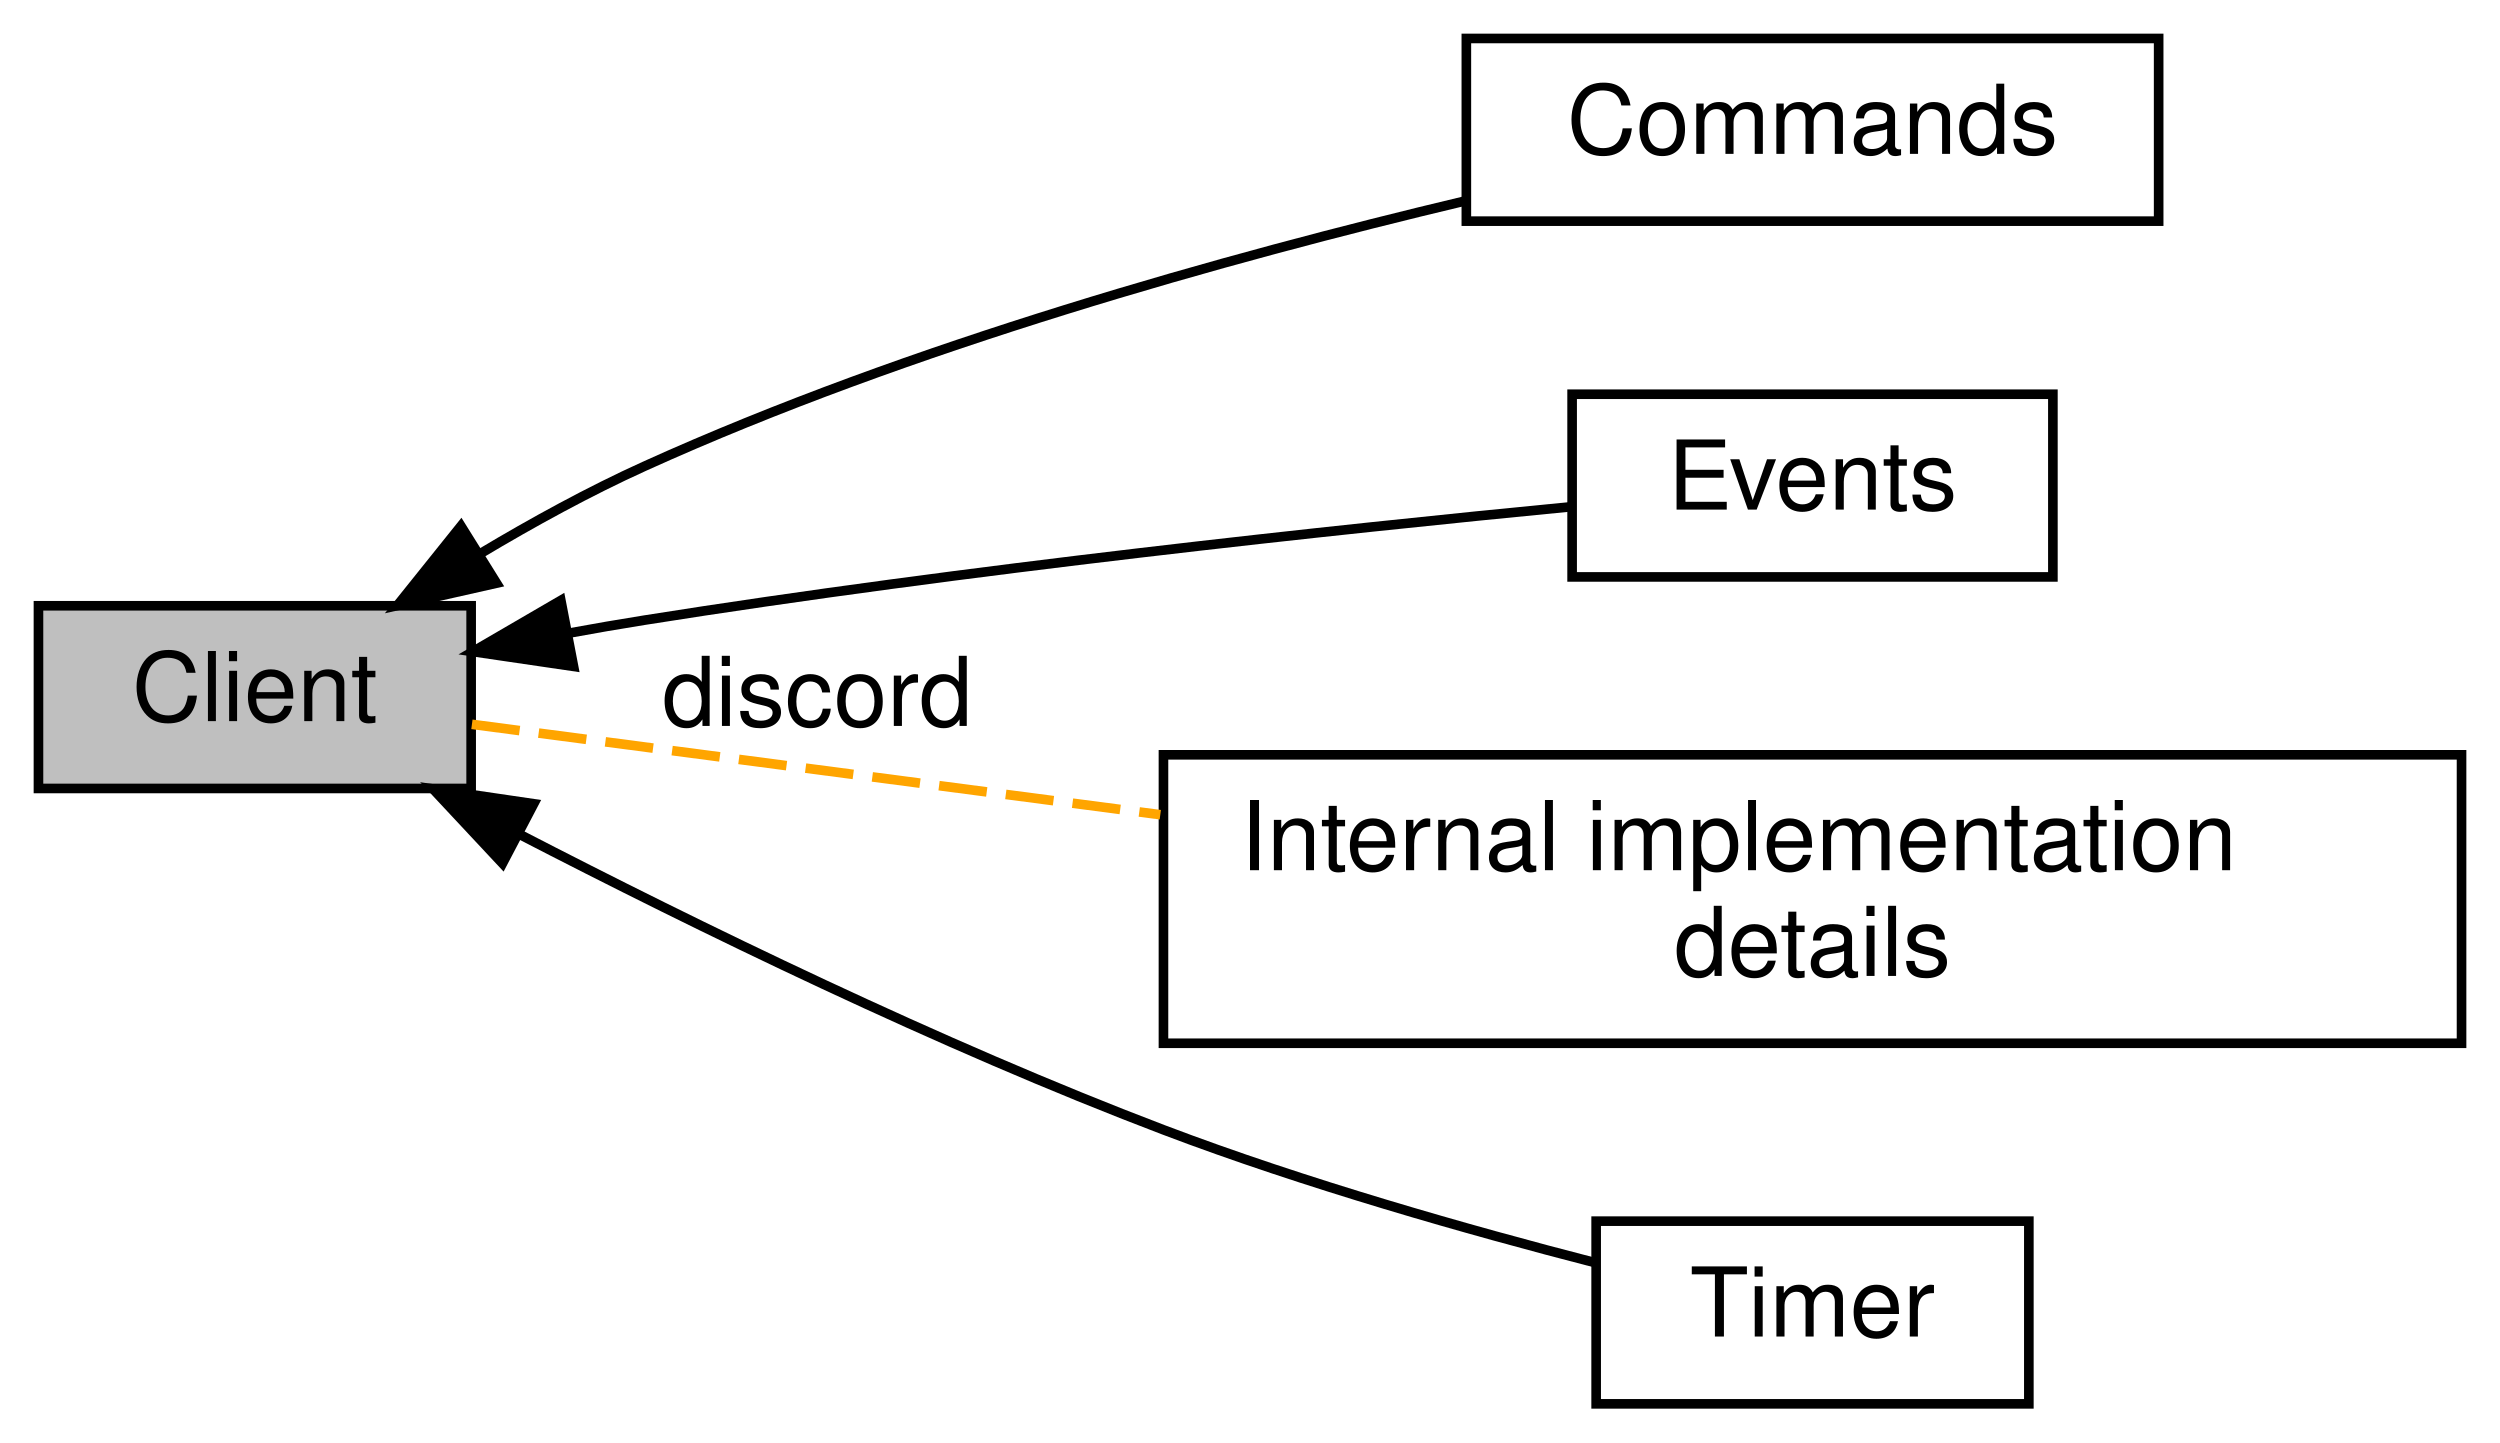
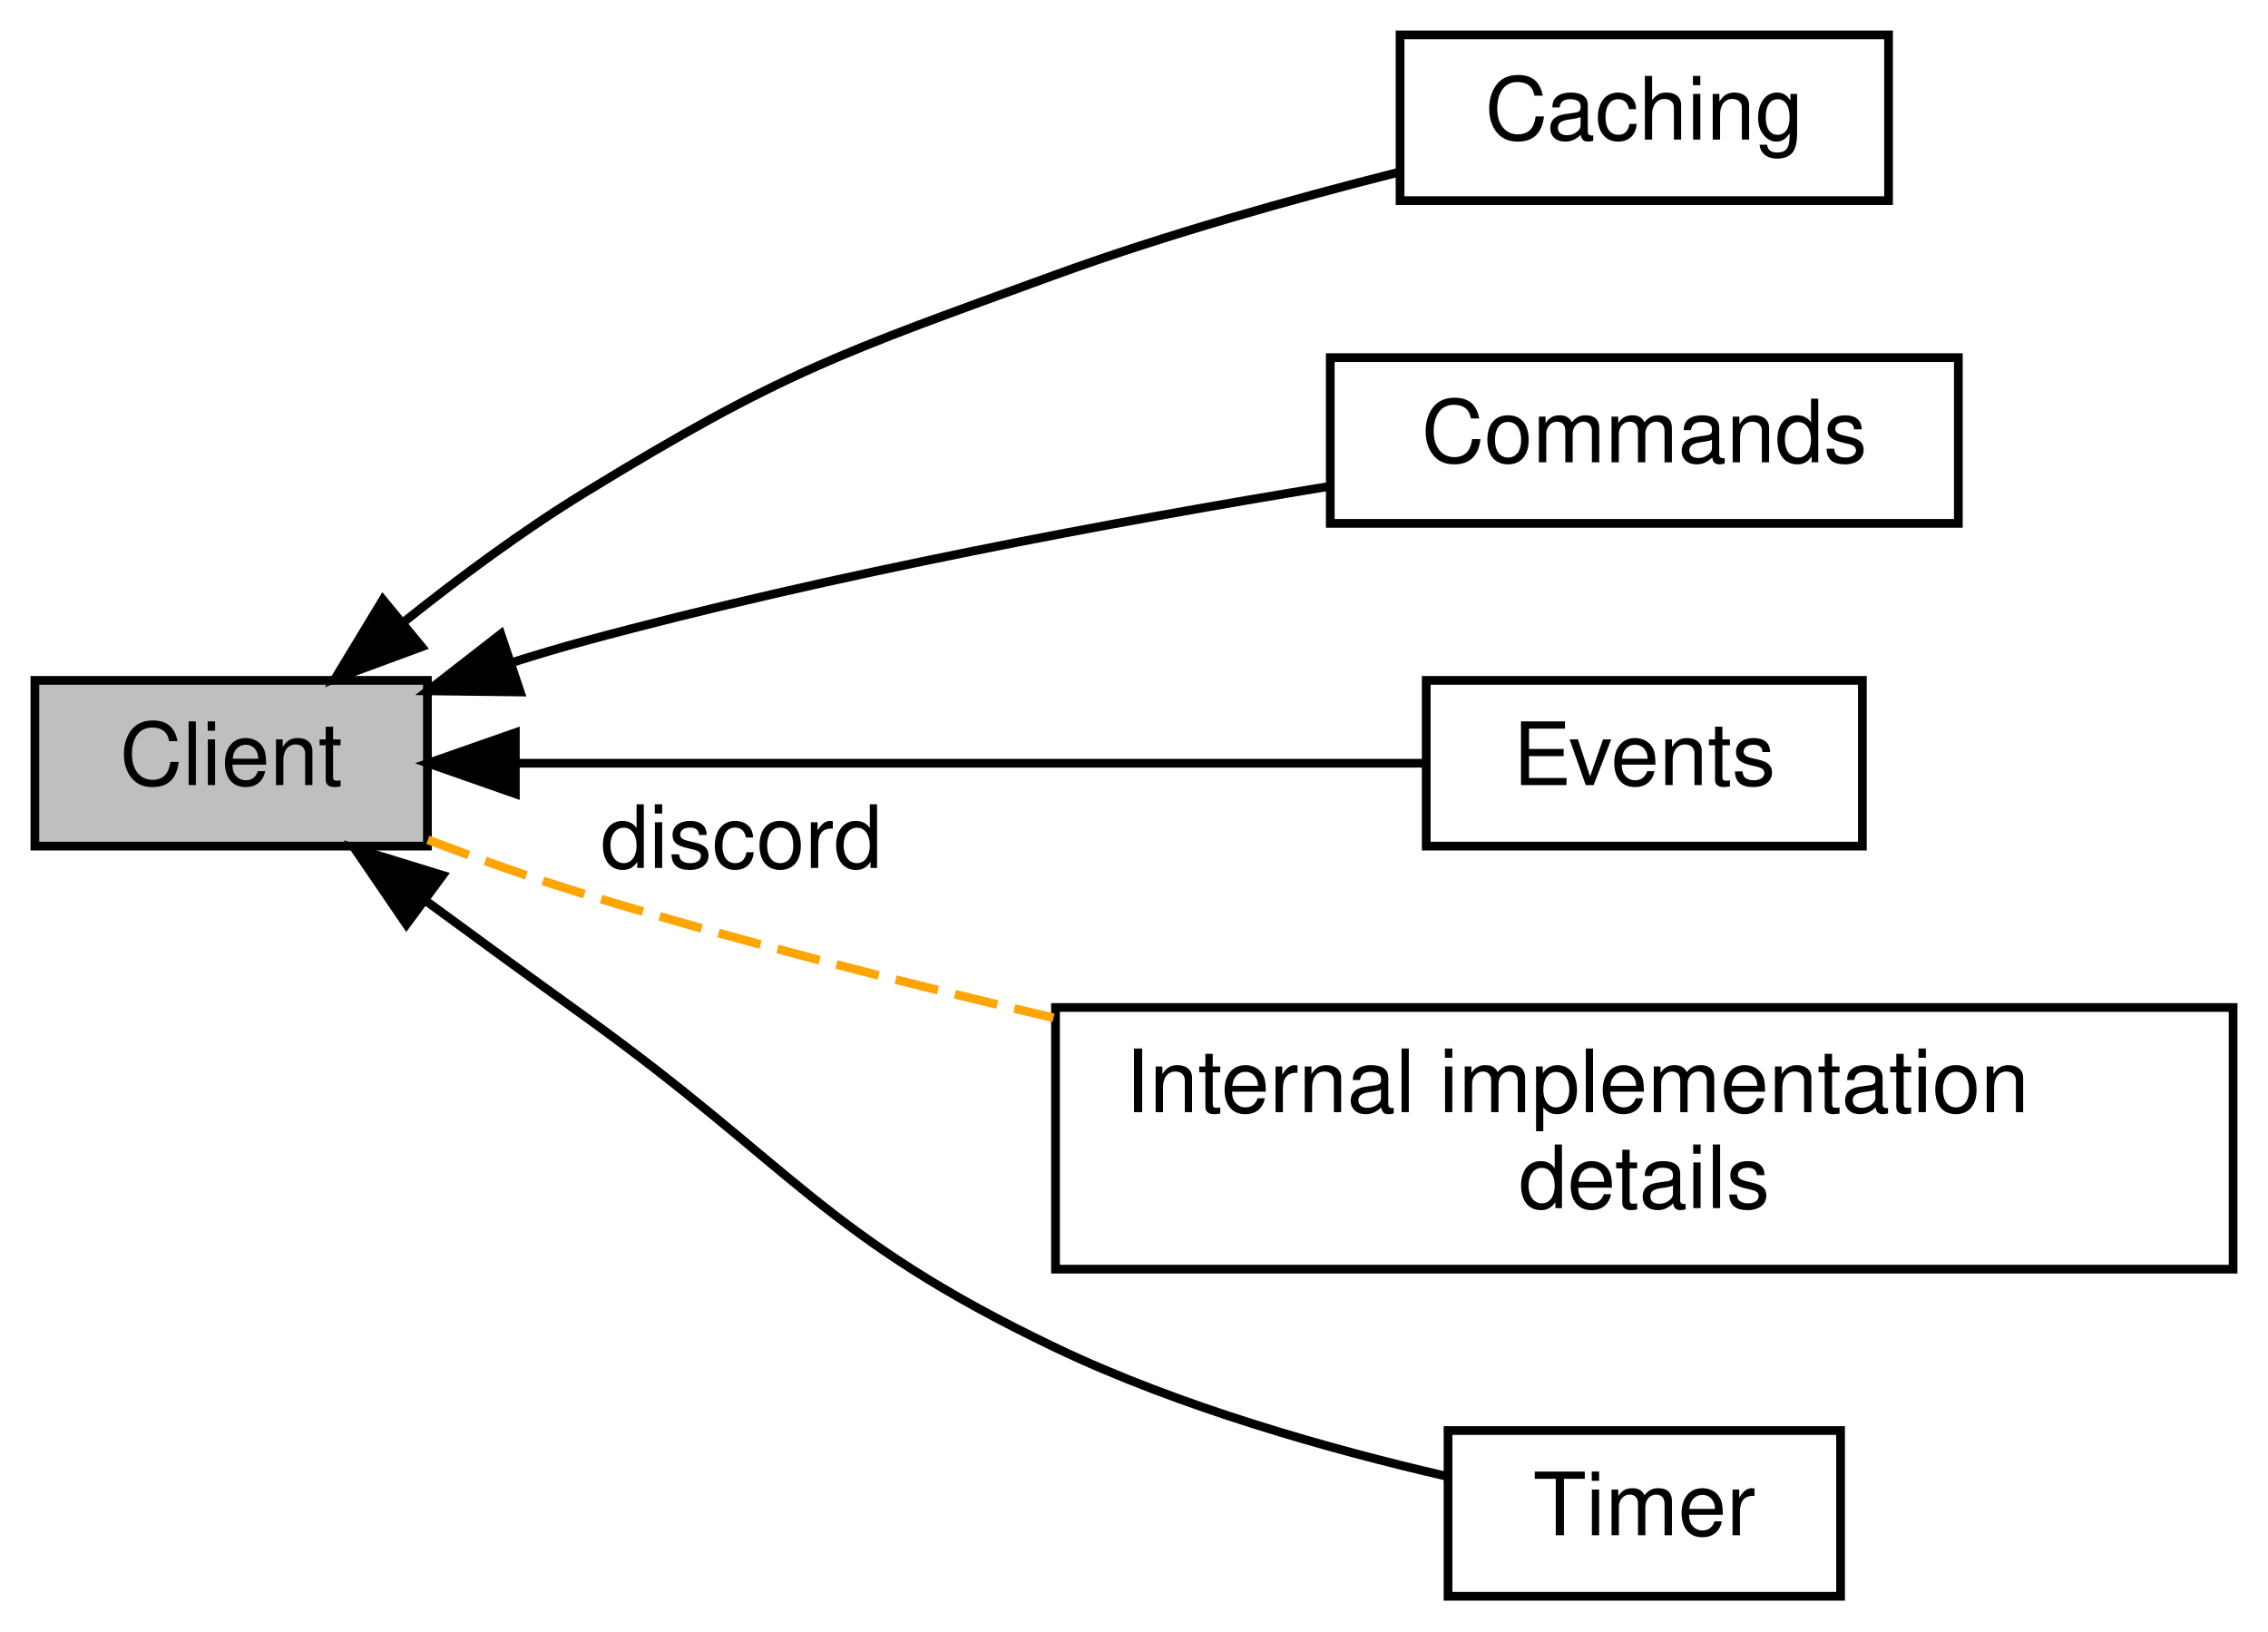
- <svg xmlns="http://www.w3.org/2000/svg" xmlns:xlink="http://www.w3.org/1999/xlink" width="260pt" height="150pt" viewBox="0.00 0.00 260.00 150.00">
-   <g id="graph0" class="graph" transform="scale(1 1) rotate(0) translate(4 146)">
+ <svg xmlns="http://www.w3.org/2000/svg" xmlns:xlink="http://www.w3.org/1999/xlink" width="260pt" height="187pt" viewBox="0.00 0.00 260.00 187.00">
+   <g id="graph0" class="graph" transform="scale(1 1) rotate(0) translate(4 183)">
    <g id="node1" class="node">
      <g id="a_node1">
        <a xlink:title="Client functions and datatypes.">
-           <polygon fill="#bfbfbf" stroke="black" points="45,-83 0,-83 0,-64 45,-64 45,-83" />
-           <text text-anchor="middle" x="22.5" y="-71" font-family="Helvetica,sans-Serif" font-size="10.00">Client</text>
+           <polygon fill="#bfbfbf" stroke="black" points="45,-105 0,-105 0,-86 45,-86 45,-105" />
+           <text text-anchor="middle" x="22.5" y="-93" font-family="Helvetica,sans-Serif" font-size="10.00">Client</text>
        </a>
      </g>
    </g>
    <g id="node2" class="node">
      <g id="a_node2">
+         <a xlink:href="group__DiscordClientCache.html" target="_top" xlink:title="Caching API supported by Concord.">
+           <polygon fill="none" stroke="black" points="212.5,-179 156.5,-179 156.5,-160 212.5,-160 212.5,-179" />
+           <text text-anchor="middle" x="184.5" y="-167" font-family="Helvetica,sans-Serif" font-size="10.00">Caching</text>
+         </a>
+       </g>
+     </g>
+     <g id="edge1" class="edge">
+       <path fill="none" stroke="black" d="M42.36,-111.75C48.7,-116.81 55.95,-122.18 63,-126.5 85.55,-140.31 92.15,-142.46 117,-151.5 129.7,-156.12 144.15,-160.17 156.32,-163.25" />
+       <polygon fill="black" stroke="black" points="44.34,-108.85 34.4,-105.18 39.89,-114.25 44.34,-108.85" />
+     </g>
+     <g id="node3" class="node">
+       <g id="a_node3">
        <a xlink:href="group__DiscordCommands.html" target="_top" xlink:title="Requests made by the client to the Gateway socket.">
          <polygon fill="none" stroke="black" points="220.5,-142 148.5,-142 148.5,-123 220.5,-123 220.5,-142" />
          <text text-anchor="middle" x="184.5" y="-130" font-family="Helvetica,sans-Serif" font-size="10.00">Commands</text>
        </a>
      </g>
    </g>
-     <g id="edge1" class="edge">
-       <path fill="none" stroke="black" d="M45.93,-88.41C51.38,-91.67 57.29,-94.91 63,-97.5 90.58,-110 123.74,-119.24 148.28,-125.08" />
-       <polygon fill="black" stroke="black" points="47.64,-85.35 37.31,-83.02 43.94,-91.29 47.64,-85.35" />
+     <g id="edge2" class="edge">
+       <path fill="none" stroke="black" d="M54.54,-107C57.39,-107.9 60.23,-108.75 63,-109.5 91.37,-117.19 124.17,-123.27 148.38,-127.24" />
+       <polygon fill="black" stroke="black" points="55.64,-103.67 45.04,-103.8 53.41,-110.31 55.64,-103.67" />
    </g>
-     <g id="node3" class="node">
-       <g id="a_node3">
+     <g id="node4" class="node">
+       <g id="a_node4">
        <a xlink:href="group__DiscordEvents.html" target="_top" xlink:title="Events sent over the Gateway socket to the client.">
          <polygon fill="none" stroke="black" points="209.5,-105 159.5,-105 159.5,-86 209.5,-86 209.5,-105" />
          <text text-anchor="middle" x="184.5" y="-93" font-family="Helvetica,sans-Serif" font-size="10.00">Events</text>
        </a>
      </g>
    </g>
-     <g id="edge2" class="edge">
-       <path fill="none" stroke="black" d="M55.2,-80.16C57.84,-80.64 60.46,-81.1 63,-81.5 96.28,-86.79 135.03,-90.94 159.41,-93.3" />
-       <polygon fill="black" stroke="black" points="55.65,-76.69 45.17,-78.23 54.33,-83.56 55.65,-76.69" />
+     <g id="edge3" class="edge">
+       <path fill="none" stroke="black" d="M55.24,-95.5C85.88,-95.5 131.62,-95.5 159.4,-95.5" />
+       <polygon fill="black" stroke="black" points="55.08,-92 45.08,-95.5 55.08,-99 55.08,-92" />
    </g>
-     <g id="node4" class="node">
-       <g id="a_node4">
+     <g id="node5" class="node">
+       <g id="a_node5">
        <a xlink:href="group__DiscordInternal.html" target="_top" xlink:title="Documentation useful when developing or debugging Concord itself.">
          <polygon fill="none" stroke="black" points="252,-67.5 117,-67.5 117,-37.5 252,-37.5 252,-67.5" />
          <text text-anchor="start" x="125" y="-55.5" font-family="Helvetica,sans-Serif" font-size="10.00">Internal implementation</text>
          <text text-anchor="middle" x="184.5" y="-44.5" font-family="Helvetica,sans-Serif" font-size="10.00"> details</text>
        </a>
      </g>
    </g>
-     <g id="edge4" class="edge">
-       <path fill="none" stroke="orange" stroke-dasharray="5,2" d="M45.08,-70.67C63.5,-68.25 91.02,-64.64 116.67,-61.27" />
-       <text text-anchor="middle" x="81" y="-70.5" font-family="Helvetica,sans-Serif" font-size="10.00">discord</text>
+     <g id="edge5" class="edge">
+       <path fill="none" stroke="orange" stroke-dasharray="5,2" d="M45.05,-86.72C50.83,-84.53 57.11,-82.3 63,-80.5 80.26,-75.24 99.16,-70.42 116.78,-66.32" />
+       <text text-anchor="middle" x="81" y="-83.5" font-family="Helvetica,sans-Serif" font-size="10.00">discord</text>
    </g>
-     <g id="node5" class="node">
-       <g id="a_node5">
+     <g id="node6" class="node">
+       <g id="a_node6">
        <a xlink:href="group__DiscordTimer.html" target="_top" xlink:title="Schedule callbacks to be called in the future.">
          <polygon fill="none" stroke="black" points="207,-19 162,-19 162,0 207,0 207,-19" />
          <text text-anchor="middle" x="184.5" y="-7" font-family="Helvetica,sans-Serif" font-size="10.00">Timer</text>
        </a>
      </g>
    </g>
-     <g id="edge3" class="edge">
-       <path fill="none" stroke="black" d="M49.99,-59.25C68.43,-49.72 93.77,-37.33 117,-28.5 131.7,-22.91 148.77,-18.06 161.93,-14.67" />
-       <polygon fill="black" stroke="black" points="48.26,-56.21 41.03,-63.95 51.51,-62.41 48.26,-56.21" />
+     <g id="edge4" class="edge">
+       <path fill="none" stroke="black" d="M44.76,-79.77C50.65,-75.44 57.06,-70.77 63,-66.5 86.83,-49.37 90.52,-41.15 117,-28.5 131.3,-21.67 148.53,-16.83 161.87,-13.75" />
+       <polygon fill="black" stroke="black" points="42.59,-77.02 36.62,-85.77 46.75,-82.65 42.59,-77.02" />
    </g>
  </g>
</svg>
